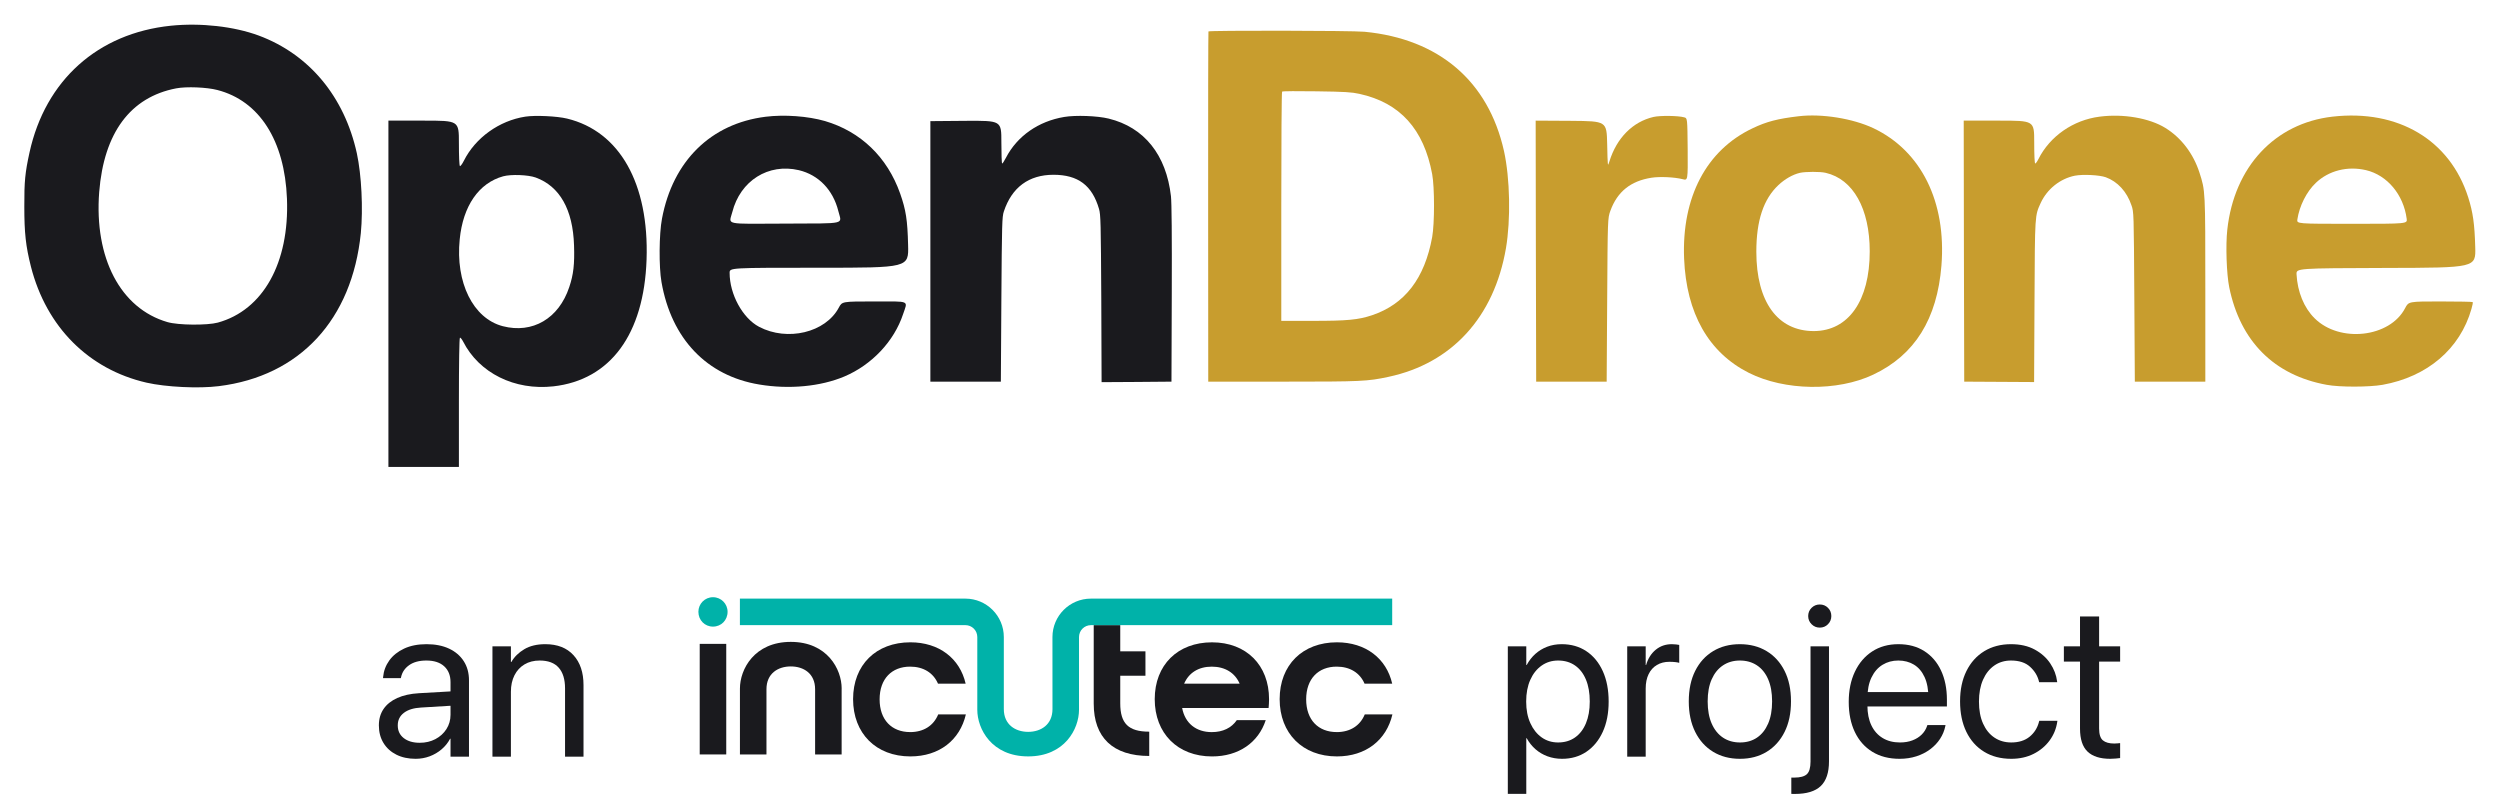
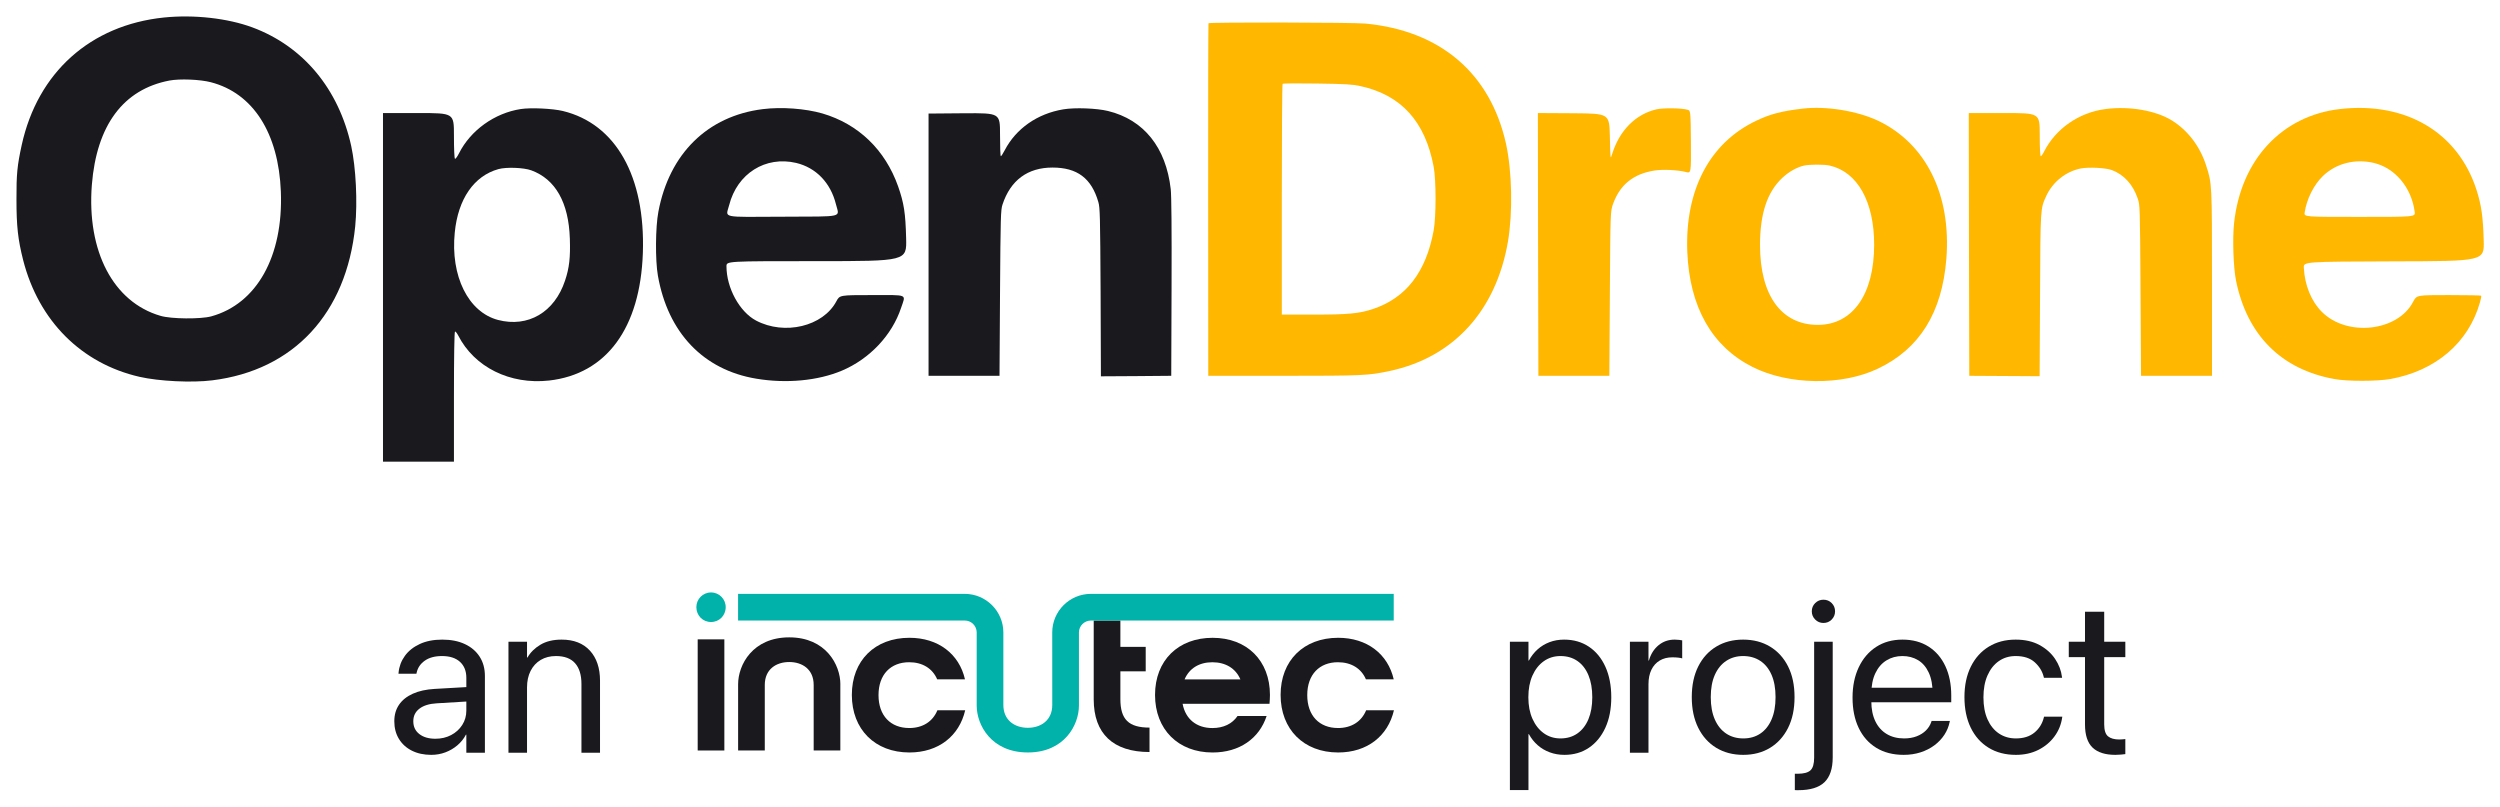
- <svg xmlns="http://www.w3.org/2000/svg" width="916" height="297" viewBox="391.50 657.75 915.75 297.00" role="img" aria-label="OpenDrone, an incutec project">
-   <g transform="translate(400.0599,666.7635) scale(0.374313)">
+ <svg xmlns="http://www.w3.org/2000/svg" width="911.369" height="294.054" viewBox="394 660.596 911.369 294.054" role="img" aria-label="OpenDrone, an incutec project">
+   <g transform="translate(399.7778,666.5676) scale(0.3749)">
    <g transform="translate(0,433) scale(0.1,-0.1)" fill-rule="evenodd">
      <path fill="#1a1a1e" d="M1440 4319 c-715 -74 -1228 -534 -1383 -1240 -43 -197 -52 -281 -51 -529 0 -261 14 -388 65 -590 151 -590 565 -1005 1132 -1135 189 -43 510 -59 707 -34 792 98 1304 650 1390 1498 23 237 7 569 -39 781 -122 555 -466 969 -961 1153 -241 89 -567 126 -860 96z m455 -629 c412 -106 660 -495 682 -1065 24 -628 -234 -1090 -677 -1212 -103 -28 -388 -26 -493 5 -459 133 -718 627 -668 1273 46 580 305 929 754 1015 100 19 298 11 402 -16z" />
      <path fill="#1a1a1e" d="M4910 3429 c-254 -39 -488 -206 -601 -431 -16 -32 -34 -56 -39 -53 -6 4 -10 95 -10 226 0 219 0 219 -345 219 l-345 0 0 -1695 0 -1695 345 0 345 0 0 629 c0 392 4 632 10 636 5 3 19 -14 31 -37 157 -309 504 -481 884 -439 558 63 887 510 912 1241 25 744 -263 1255 -778 1380 -99 24 -312 34 -409 19z m102 -596 c235 -86 364 -313 375 -665 6 -181 -5 -284 -47 -408 -102 -307 -359 -458 -651 -382 -290 76 -464 427 -421 851 32 326 187 550 425 616 76 21 245 15 319 -12z" />
      <path fill="#1a1a1e" d="M7262 3428 c-536 -67 -908 -433 -1014 -997 -29 -151 -31 -473 -5 -621 97 -556 443 -918 957 -1003 292 -49 599 -20 832 78 270 114 488 345 576 611 46 137 75 124 -282 124 -315 0 -315 0 -347 -60 -130 -245 -504 -334 -781 -188 -161 85 -288 318 -288 528 0 50 0 50 876 50 877 0 877 0 871 223 -6 244 -21 342 -78 504 -126 356 -386 606 -736 709 -167 48 -397 65 -581 42z m326 -523 c192 -46 334 -192 386 -400 33 -134 93 -120 -516 -123 -613 -3 -555 -15 -522 112 78 308 353 481 652 411z" />
      <path fill="#1a1a1e" d="M10185 3426 c-252 -42 -460 -187 -570 -399 -16 -31 -33 -57 -37 -57 -5 0 -8 95 -8 210 0 210 0 210 -347 208 l-348 -3 0 -1275 0 -1275 345 0 345 0 5 805 c5 744 7 809 24 860 78 237 245 360 486 360 241 0 379 -104 446 -335 16 -54 18 -137 22 -878 l3 -817 342 2 342 3 3 860 c2 569 -1 892 -8 955 -46 406 -262 675 -610 760 -110 27 -323 35 -435 16z" />
-       <path fill="#c89d2e" d="M11597 4263 c-2 -5 -4 -777 -3 -1718 l1 -1710 735 0 c770 0 823 3 1029 47 621 132 1034 585 1150 1258 48 281 40 684 -19 952 -153 685 -637 1098 -1366 1168 -125 12 -1521 14 -1527 3z m1478 -611 c397 -87 630 -345 712 -786 24 -128 24 -483 0 -616 -74 -406 -268 -657 -589 -765 -135 -45 -243 -55 -580 -55 l-308 0 0 1118 c0 615 3 1122 8 1126 4 5 156 6 337 3 278 -4 344 -8 420 -25z" />
-       <path fill="#c89d2e" d="M15953 3426 c-202 -47 -360 -205 -431 -435 -17 -56 -17 -56 -22 169 -5 225 -5 225 -353 228 l-347 2 2 -1277 3 -1278 345 0 345 0 5 800 c5 800 5 800 32 874 68 186 198 290 401 322 82 13 226 6 305 -14 52 -14 52 -14 50 291 -3 306 -3 306 -33 314 -58 17 -237 19 -302 4z" />
-       <path fill="#c89d2e" d="M17375 3433 c-205 -24 -314 -52 -452 -118 -452 -214 -694 -674 -670 -1275 22 -536 239 -920 634 -1119 350 -176 867 -184 1218 -17 406 192 625 544 667 1068 49 623 -198 1122 -666 1344 -202 95 -505 144 -731 117z m264 -554 c269 -62 431 -351 431 -769 0 -482 -208 -779 -547 -780 -355 0 -563 286 -563 777 0 305 70 515 217 653 62 58 140 103 210 119 53 12 199 13 252 0z" />
-       <path fill="#c89d2e" d="M20321 3429 c-259 -33 -487 -191 -600 -416 -12 -24 -26 -43 -31 -43 -6 0 -10 80 -10 210 0 210 0 210 -345 210 l-345 0 2 -1277 3 -1278 342 -2 342 -2 4 792 c4 858 3 834 61 962 63 136 190 237 334 266 78 15 240 7 302 -15 116 -42 207 -141 252 -275 23 -66 23 -68 28 -896 l5 -830 345 0 345 0 0 900 c0 977 0 968 -57 1145 -60 187 -179 343 -335 439 -156 96 -412 140 -642 110z" />
-       <path fill="#c89d2e" d="M22600 3429 c-566 -65 -963 -492 -1030 -1107 -17 -153 -7 -435 19 -563 108 -529 439 -861 954 -955 127 -24 416 -23 547 0 439 79 759 352 870 743 10 34 16 64 12 67 -3 3 -145 6 -316 6 -311 0 -311 0 -345 -65 -149 -289 -642 -344 -887 -99 -103 102 -167 258 -176 429 -3 60 -3 60 876 63 879 2 879 2 873 205 -6 224 -22 339 -69 487 -179 561 -686 862 -1328 789z m329 -524 c206 -49 366 -239 397 -475 7 -50 7 -50 -535 -50 -541 0 -541 0 -535 43 20 132 90 272 181 358 126 120 310 167 492 124z" />
+       <path fill="#ffb700" d="M11597 4263 c-2 -5 -4 -777 -3 -1718 l1 -1710 735 0 c770 0 823 3 1029 47 621 132 1034 585 1150 1258 48 281 40 684 -19 952 -153 685 -637 1098 -1366 1168 -125 12 -1521 14 -1527 3z m1478 -611 c397 -87 630 -345 712 -786 24 -128 24 -483 0 -616 -74 -406 -268 -657 -589 -765 -135 -45 -243 -55 -580 -55 l-308 0 0 1118 c0 615 3 1122 8 1126 4 5 156 6 337 3 278 -4 344 -8 420 -25z" />
+       <path fill="#ffb700" d="M15953 3426 c-202 -47 -360 -205 -431 -435 -17 -56 -17 -56 -22 169 -5 225 -5 225 -353 228 l-347 2 2 -1277 3 -1278 345 0 345 0 5 800 c5 800 5 800 32 874 68 186 198 290 401 322 82 13 226 6 305 -14 52 -14 52 -14 50 291 -3 306 -3 306 -33 314 -58 17 -237 19 -302 4z" />
+       <path fill="#ffb700" d="M17375 3433 c-205 -24 -314 -52 -452 -118 -452 -214 -694 -674 -670 -1275 22 -536 239 -920 634 -1119 350 -176 867 -184 1218 -17 406 192 625 544 667 1068 49 623 -198 1122 -666 1344 -202 95 -505 144 -731 117z m264 -554 c269 -62 431 -351 431 -769 0 -482 -208 -779 -547 -780 -355 0 -563 286 -563 777 0 305 70 515 217 653 62 58 140 103 210 119 53 12 199 13 252 0z" />
+       <path fill="#ffb700" d="M20321 3429 c-259 -33 -487 -191 -600 -416 -12 -24 -26 -43 -31 -43 -6 0 -10 80 -10 210 0 210 0 210 -345 210 l-345 0 2 -1277 3 -1278 342 -2 342 -2 4 792 c4 858 3 834 61 962 63 136 190 237 334 266 78 15 240 7 302 -15 116 -42 207 -141 252 -275 23 -66 23 -68 28 -896 l5 -830 345 0 345 0 0 900 c0 977 0 968 -57 1145 -60 187 -179 343 -335 439 -156 96 -412 140 -642 110z" />
+       <path fill="#ffb700" d="M22600 3429 c-566 -65 -963 -492 -1030 -1107 -17 -153 -7 -435 19 -563 108 -529 439 -861 954 -955 127 -24 416 -23 547 0 439 79 759 352 870 743 10 34 16 64 12 67 -3 3 -145 6 -316 6 -311 0 -311 0 -345 -65 -149 -289 -642 -344 -887 -99 -103 102 -167 258 -176 429 -3 60 -3 60 876 63 879 2 879 2 873 205 -6 224 -22 339 -69 487 -179 561 -686 862 -1328 789z m329 -524 c206 -49 366 -239 397 -475 7 -50 7 -50 -535 -50 -541 0 -541 0 -535 43 20 132 90 272 181 358 126 120 310 167 492 124z" />
    </g>
  </g>
  <g fill="#1a1a1e">
-     <path transform="translate(527.434,935.000) scale(0.038889,-0.038889)" d="M417 -20Q314 -20 236.0 19.0Q158 58 114.5 129.0Q71 200 71 294V296Q71 385 115.5 450.0Q160 515 244.5 553.0Q329 591 448 598L833 620V485L468 463Q364 457 306.5 413.0Q249 369 249 296V294Q249 219 305.5 175.0Q362 131 456 131Q538 131 603.5 165.5Q669 200 707.5 260.0Q746 320 746 395V702Q746 797 686.5 851.5Q627 906 518 906Q418 906 356.5 862.5Q295 819 280 749L278 740H110L111 751Q119 837 169.5 907.0Q220 977 309.0 1018.5Q398 1060 520 1060Q643 1060 732.5 1018.0Q822 976 871.0 899.5Q920 823 920 719V0H746V169H742Q712 112 662.0 69.5Q612 27 549.5 3.5Q487 -20 417 -20Z" />
-     <path transform="translate(567.412,935.000) scale(0.038889,-0.038889)" d="M113 0V1040H287V892H291Q333 965 413.0 1012.5Q493 1060 611 1060Q782 1060 876.5 956.5Q971 853 971 675V0H797V644Q797 771 737.5 838.5Q678 906 558 906Q476 906 415.0 869.5Q354 833 320.5 767.0Q287 701 287 612V0Z" />
+     <path transform="translate(534.9841,935) scale(0.0389,-0.0389)" d="M417 -20Q314 -20 236.0 19.0Q158 58 114.5 129.0Q71 200 71 294V296Q71 385 115.5 450.0Q160 515 244.5 553.0Q329 591 448 598L833 620V485L468 463Q364 457 306.5 413.0Q249 369 249 296V294Q249 219 305.5 175.0Q362 131 456 131Q538 131 603.5 165.5Q669 200 707.5 260.0Q746 320 746 395V702Q746 797 686.5 851.5Q627 906 518 906Q418 906 356.5 862.5Q295 819 280 749L278 740H110L111 751Q119 837 169.5 907.0Q220 977 309.0 1018.5Q398 1060 520 1060Q643 1060 732.5 1018.0Q822 976 871.0 899.5Q920 823 920 719V0H746V169H742Q712 112 662.0 69.5Q612 27 549.5 3.5Q487 -20 417 -20Z" />
+     <path transform="translate(574.9619,935) scale(0.0389,-0.0389)" d="M113 0V1040H287V892H291Q333 965 413.0 1012.5Q493 1060 611 1060Q782 1060 876.5 956.5Q971 853 971 675V0H797V644Q797 771 737.5 838.5Q678 906 558 906Q476 906 415.0 869.5Q354 833 320.5 767.0Q287 701 287 612V0Z" />
  </g>
-   <g transform="translate(628.6161,759.9436) scale(0.583171)">
+   <g transform="translate(629.2054,759.9436) scale(0.5832)">
    <path fill="#00B2A9" d="M41.15,199.98c5.14,0,9.17,4.17,9.17,9.17,0,5.28-4.03,9.31-9.17,9.31s-9.17-4.03-9.17-9.31c0-5,4.03-9.17,9.17-9.17Z" />
    <path fill="#1a1a1e" d="M32.81,229.3h16.67v69.47h-16.67v-69.47Z" />
    <path fill="#1a1a1e" d="M121.98,257.37v41.4h-16.67v-40.99c0-9.87-7.22-14.31-15.28-14.31s-15.28,4.45-15.28,14.31v40.99h-16.67v-41.4c0-12.09,9.03-29.32,31.96-29.32s31.96,17.23,31.96,29.32Z" />
    <path fill="#1a1a1e" d="M165.01,284.73c8.47,0,14.73-4.03,17.65-11.12h17.37c-3.75,16.12-16.67,26.4-34.87,26.4-21.54,0-35.99-14.45-35.99-35.98s14.45-35.71,35.99-35.71c18.06,0,31.12,10.14,34.73,25.98h-17.37c-2.92-6.81-9.17-10.7-17.51-10.7-11.53,0-19.17,7.64-19.17,20.56s7.64,20.56,19.17,20.56Z" />
    <path fill="#1a1a1e" d="M315.24,284.45v15.28c-22.79,0-34.88-11.53-34.88-32.92v-49.27h16.67v16.46h15.83v15.3h-15.83v17.38c0,12.64,5.14,17.78,18.2,17.78Z" />
    <path fill="#1a1a1e" d="M370.23,277.23h18.2c-4.59,14.03-16.95,22.79-33.76,22.79-21.54,0-35.98-14.45-35.98-35.98s14.45-35.71,35.98-35.71,35.85,14.31,35.85,35.71c0,1.94-.14,3.75-.28,5.56h-54.32c1.81,9.59,8.75,15.14,18.62,15.14,6.95,0,12.37-2.64,15.7-7.5ZM372.04,254.31c-2.92-6.81-9.17-10.7-17.51-10.7s-14.45,3.89-17.37,10.7h34.87Z" />
    <path fill="#1a1a1e" d="M433.01,284.73c8.48,0,14.73-4.03,17.65-11.12h17.37c-3.75,16.12-16.67,26.4-34.87,26.4-21.54,0-35.98-14.45-35.98-35.98s14.45-35.71,35.98-35.71c18.06,0,31.12,10.14,34.73,25.98h-17.37c-2.92-6.81-9.17-10.7-17.51-10.7-11.53,0-19.17,7.64-19.17,20.56s7.64,20.56,19.17,20.56Z" />
    <path fill="#00B2A9" d="M467.89,200.88v16.66h-189.29c-4.13,0-7.48,3.34-7.48,7.48v45.67c0,12.08-9.02,29.31-31.94,29.31s-31.97-17.23-31.97-29.31v-45.7c0-4.12-3.34-7.46-7.47-7.46H58.06v-16.66h141.67c13.32,0,24.15,10.82,24.15,24.15v45.27c0,9.71,7.21,14.29,15.29,14.29s15.28-4.58,15.28-14.29c0-15.09,0-30.18-.02-45.27,0-13.32,10.82-24.15,24.15-24.15h189.31Z" />
  </g>
  <g fill="#1a1a1e">
-     <path transform="translate(939.445,935.000) scale(0.038889,-0.038889)" d="M113 -350V1040H287V864H291Q324 925 372.5 968.5Q421 1012 484.0 1036.0Q547 1060 621 1060Q754 1060 853.5 993.5Q953 927 1008.0 805.5Q1063 684 1063 520V519Q1063 355 1007.5 234.0Q952 113 853.5 46.5Q755 -20 624 -20Q551 -20 487.0 3.5Q423 27 373.5 70.5Q324 114 291 174H287V-350ZM587 134Q679 134 746.0 181.0Q813 228 849.0 314.5Q885 401 885 519V520Q885 640 849.0 726.5Q813 813 746.0 859.5Q679 906 587 906Q499 906 431.0 858.0Q363 810 324.5 723.5Q286 637 286 520V519Q286 403 325.0 316.5Q364 230 431.5 182.0Q499 134 587 134Z" />
-     <path transform="translate(983.195,935.000) scale(0.038889,-0.038889)" d="M113 0V1040H287V864H291Q317 954 381.0 1007.0Q445 1060 533 1060Q556 1060 574.5 1057.5Q593 1055 603 1053V884Q593 888 567.5 891.0Q542 894 510 894Q443 894 392.5 864.0Q342 834 314.5 777.5Q287 721 287 642V0Z" />
-     <path transform="translate(1007.734,935.000) scale(0.038889,-0.038889)" d="M544 -20Q400 -20 291.5 46.0Q183 112 122.5 233.5Q62 355 62 520V522Q62 688 122.5 808.5Q183 929 291.5 994.5Q400 1060 543 1060Q687 1060 795.5 994.5Q904 929 964.5 808.5Q1025 688 1025 522V520Q1025 354 964.5 233.0Q904 112 796.0 46.0Q688 -20 544 -20ZM545 134Q637 134 704.5 179.5Q772 225 809.5 311.5Q847 398 847 520V522Q847 644 809.5 730.0Q772 816 703.5 861.0Q635 906 543 906Q453 906 384.5 860.5Q316 815 278.0 729.5Q240 644 240 522V520Q240 398 278.0 311.5Q316 225 384.5 179.5Q453 134 545 134Z" />
-     <path transform="translate(1050.006,935.000) scale(0.038889,-0.038889)" d="M-26 -351Q-34 -351 -42.5 -351.0Q-51 -351 -59 -350V-197Q-52 -197 -45.5 -197.0Q-39 -197 -32 -197Q53 -197 87.5 -165.0Q122 -133 122 -46V1040H296V-44Q296 -202 218.5 -276.5Q141 -351 -26 -351ZM209 1216Q164 1216 132.0 1248.0Q100 1280 100 1325Q100 1371 132.0 1402.5Q164 1434 209 1434Q255 1434 286.5 1402.5Q318 1371 318 1325Q318 1280 286.5 1248.0Q255 1216 209 1216Z" />
-     <path transform="translate(1066.340,935.000) scale(0.038889,-0.038889)" d="M541 -20Q392 -20 284.5 46.0Q177 112 119.5 232.5Q62 353 62 516V517Q62 678 120.0 800.5Q178 923 283.0 991.5Q388 1060 530 1060Q672 1060 774.5 994.5Q877 929 932.0 811.0Q987 693 987 537V473H149V609H901L813 483V550Q813 671 776.5 750.0Q740 829 676.0 867.5Q612 906 529 906Q446 906 380.0 865.5Q314 825 276.0 745.5Q238 666 238 550V483Q238 373 275.5 295.0Q313 217 382.0 175.5Q451 134 545 134Q611 134 663.0 154.0Q715 174 750.0 209.0Q785 244 800 289L803 298H974L972 288Q959 224 922.5 168.0Q886 112 829.0 69.5Q772 27 699.0 3.5Q626 -20 541 -20Z" />
-     <path transform="translate(1107.134,935.000) scale(0.038889,-0.038889)" d="M544 -20Q397 -20 288.5 46.5Q180 113 121.0 234.5Q62 356 62 521V522Q62 686 122.0 807.0Q182 928 290.0 994.0Q398 1060 542 1060Q672 1060 765.0 1009.5Q858 959 911.5 879.0Q965 799 976 710L977 702H807L805 710Q786 788 721.5 847.0Q657 906 542 906Q452 906 384.0 858.5Q316 811 278.0 724.5Q240 638 240 520V519Q240 398 278.5 312.0Q317 226 385.5 180.0Q454 134 544 134Q651 134 717.5 188.5Q784 243 806 330L808 338H979L978 331Q964 232 905.5 152.5Q847 73 754.5 26.5Q662 -20 544 -20Z" />
-     <path transform="translate(1147.034,935.000) scale(0.038889,-0.038889)" d="M451 -20Q308 -20 237.0 48.0Q166 116 166 265V896H14V1040H166V1321H346V1040H544V896H346V266Q346 183 382.0 153.5Q418 124 488 124Q504 124 518.5 125.5Q533 127 544 128V-13Q528 -15 502.5 -17.5Q477 -20 451 -20Z" />
+     <path transform="translate(940.0346,935) scale(0.0389,-0.0389)" d="M113 -350V1040H287V864H291Q324 925 372.5 968.5Q421 1012 484.0 1036.0Q547 1060 621 1060Q754 1060 853.5 993.5Q953 927 1008.0 805.5Q1063 684 1063 520V519Q1063 355 1007.5 234.0Q952 113 853.5 46.5Q755 -20 624 -20Q551 -20 487.0 3.5Q423 27 373.5 70.5Q324 114 291 174H287V-350ZM587 134Q679 134 746.0 181.0Q813 228 849.0 314.5Q885 401 885 519V520Q885 640 849.0 726.5Q813 813 746.0 859.5Q679 906 587 906Q499 906 431.0 858.0Q363 810 324.5 723.5Q286 637 286 520V519Q286 403 325.0 316.5Q364 230 431.5 182.0Q499 134 587 134Z" />
+     <path transform="translate(983.7846,935) scale(0.0389,-0.0389)" d="M113 0V1040H287V864H291Q317 954 381.0 1007.0Q445 1060 533 1060Q556 1060 574.5 1057.5Q593 1055 603 1053V884Q593 888 567.5 891.0Q542 894 510 894Q443 894 392.5 864.0Q342 834 314.5 777.5Q287 721 287 642V0Z" />
+     <path transform="translate(1008.323,935) scale(0.0389,-0.0389)" d="M544 -20Q400 -20 291.5 46.0Q183 112 122.5 233.5Q62 355 62 520V522Q62 688 122.5 808.5Q183 929 291.5 994.5Q400 1060 543 1060Q687 1060 795.5 994.5Q904 929 964.5 808.5Q1025 688 1025 522V520Q1025 354 964.5 233.0Q904 112 796.0 46.0Q688 -20 544 -20ZM545 134Q637 134 704.5 179.5Q772 225 809.5 311.5Q847 398 847 520V522Q847 644 809.5 730.0Q772 816 703.5 861.0Q635 906 543 906Q453 906 384.5 860.5Q316 815 278.0 729.5Q240 644 240 522V520Q240 398 278.0 311.5Q316 225 384.5 179.5Q453 134 545 134Z" />
+     <path transform="translate(1050.596,935) scale(0.0389,-0.0389)" d="M-26 -351Q-34 -351 -42.5 -351.0Q-51 -351 -59 -350V-197Q-52 -197 -45.5 -197.0Q-39 -197 -32 -197Q53 -197 87.5 -165.0Q122 -133 122 -46V1040H296V-44Q296 -202 218.5 -276.5Q141 -351 -26 -351ZM209 1216Q164 1216 132.0 1248.0Q100 1280 100 1325Q100 1371 132.0 1402.5Q164 1434 209 1434Q255 1434 286.5 1402.5Q318 1371 318 1325Q318 1280 286.5 1248.0Q255 1216 209 1216Z" />
+     <path transform="translate(1066.929,935) scale(0.0389,-0.0389)" d="M541 -20Q392 -20 284.5 46.0Q177 112 119.5 232.5Q62 353 62 516V517Q62 678 120.0 800.5Q178 923 283.0 991.5Q388 1060 530 1060Q672 1060 774.5 994.5Q877 929 932.0 811.0Q987 693 987 537V473H149V609H901L813 483V550Q813 671 776.5 750.0Q740 829 676.0 867.5Q612 906 529 906Q446 906 380.0 865.5Q314 825 276.0 745.5Q238 666 238 550V483Q238 373 275.5 295.0Q313 217 382.0 175.5Q451 134 545 134Q611 134 663.0 154.0Q715 174 750.0 209.0Q785 244 800 289L803 298H974L972 288Q959 224 922.5 168.0Q886 112 829.0 69.5Q772 27 699.0 3.5Q626 -20 541 -20Z" />
+     <path transform="translate(1107.724,935) scale(0.0389,-0.0389)" d="M544 -20Q397 -20 288.5 46.5Q180 113 121.0 234.5Q62 356 62 521V522Q62 686 122.0 807.0Q182 928 290.0 994.0Q398 1060 542 1060Q672 1060 765.0 1009.5Q858 959 911.5 879.0Q965 799 976 710L977 702H807L805 710Q786 788 721.5 847.0Q657 906 542 906Q452 906 384.0 858.5Q316 811 278.0 724.5Q240 638 240 520V519Q240 398 278.5 312.0Q317 226 385.5 180.0Q454 134 544 134Q651 134 717.5 188.5Q784 243 806 330L808 338H979L978 331Q964 232 905.5 152.5Q847 73 754.5 26.5Q662 -20 544 -20Z" />
+     <path transform="translate(1147.623,935) scale(0.0389,-0.0389)" d="M451 -20Q308 -20 237.0 48.0Q166 116 166 265V896H14V1040H166V1321H346V1040H544V896H346V266Q346 183 382.0 153.5Q418 124 488 124Q504 124 518.5 125.5Q533 127 544 128V-13Q528 -15 502.5 -17.5Q477 -20 451 -20Z" />
  </g>
</svg>
